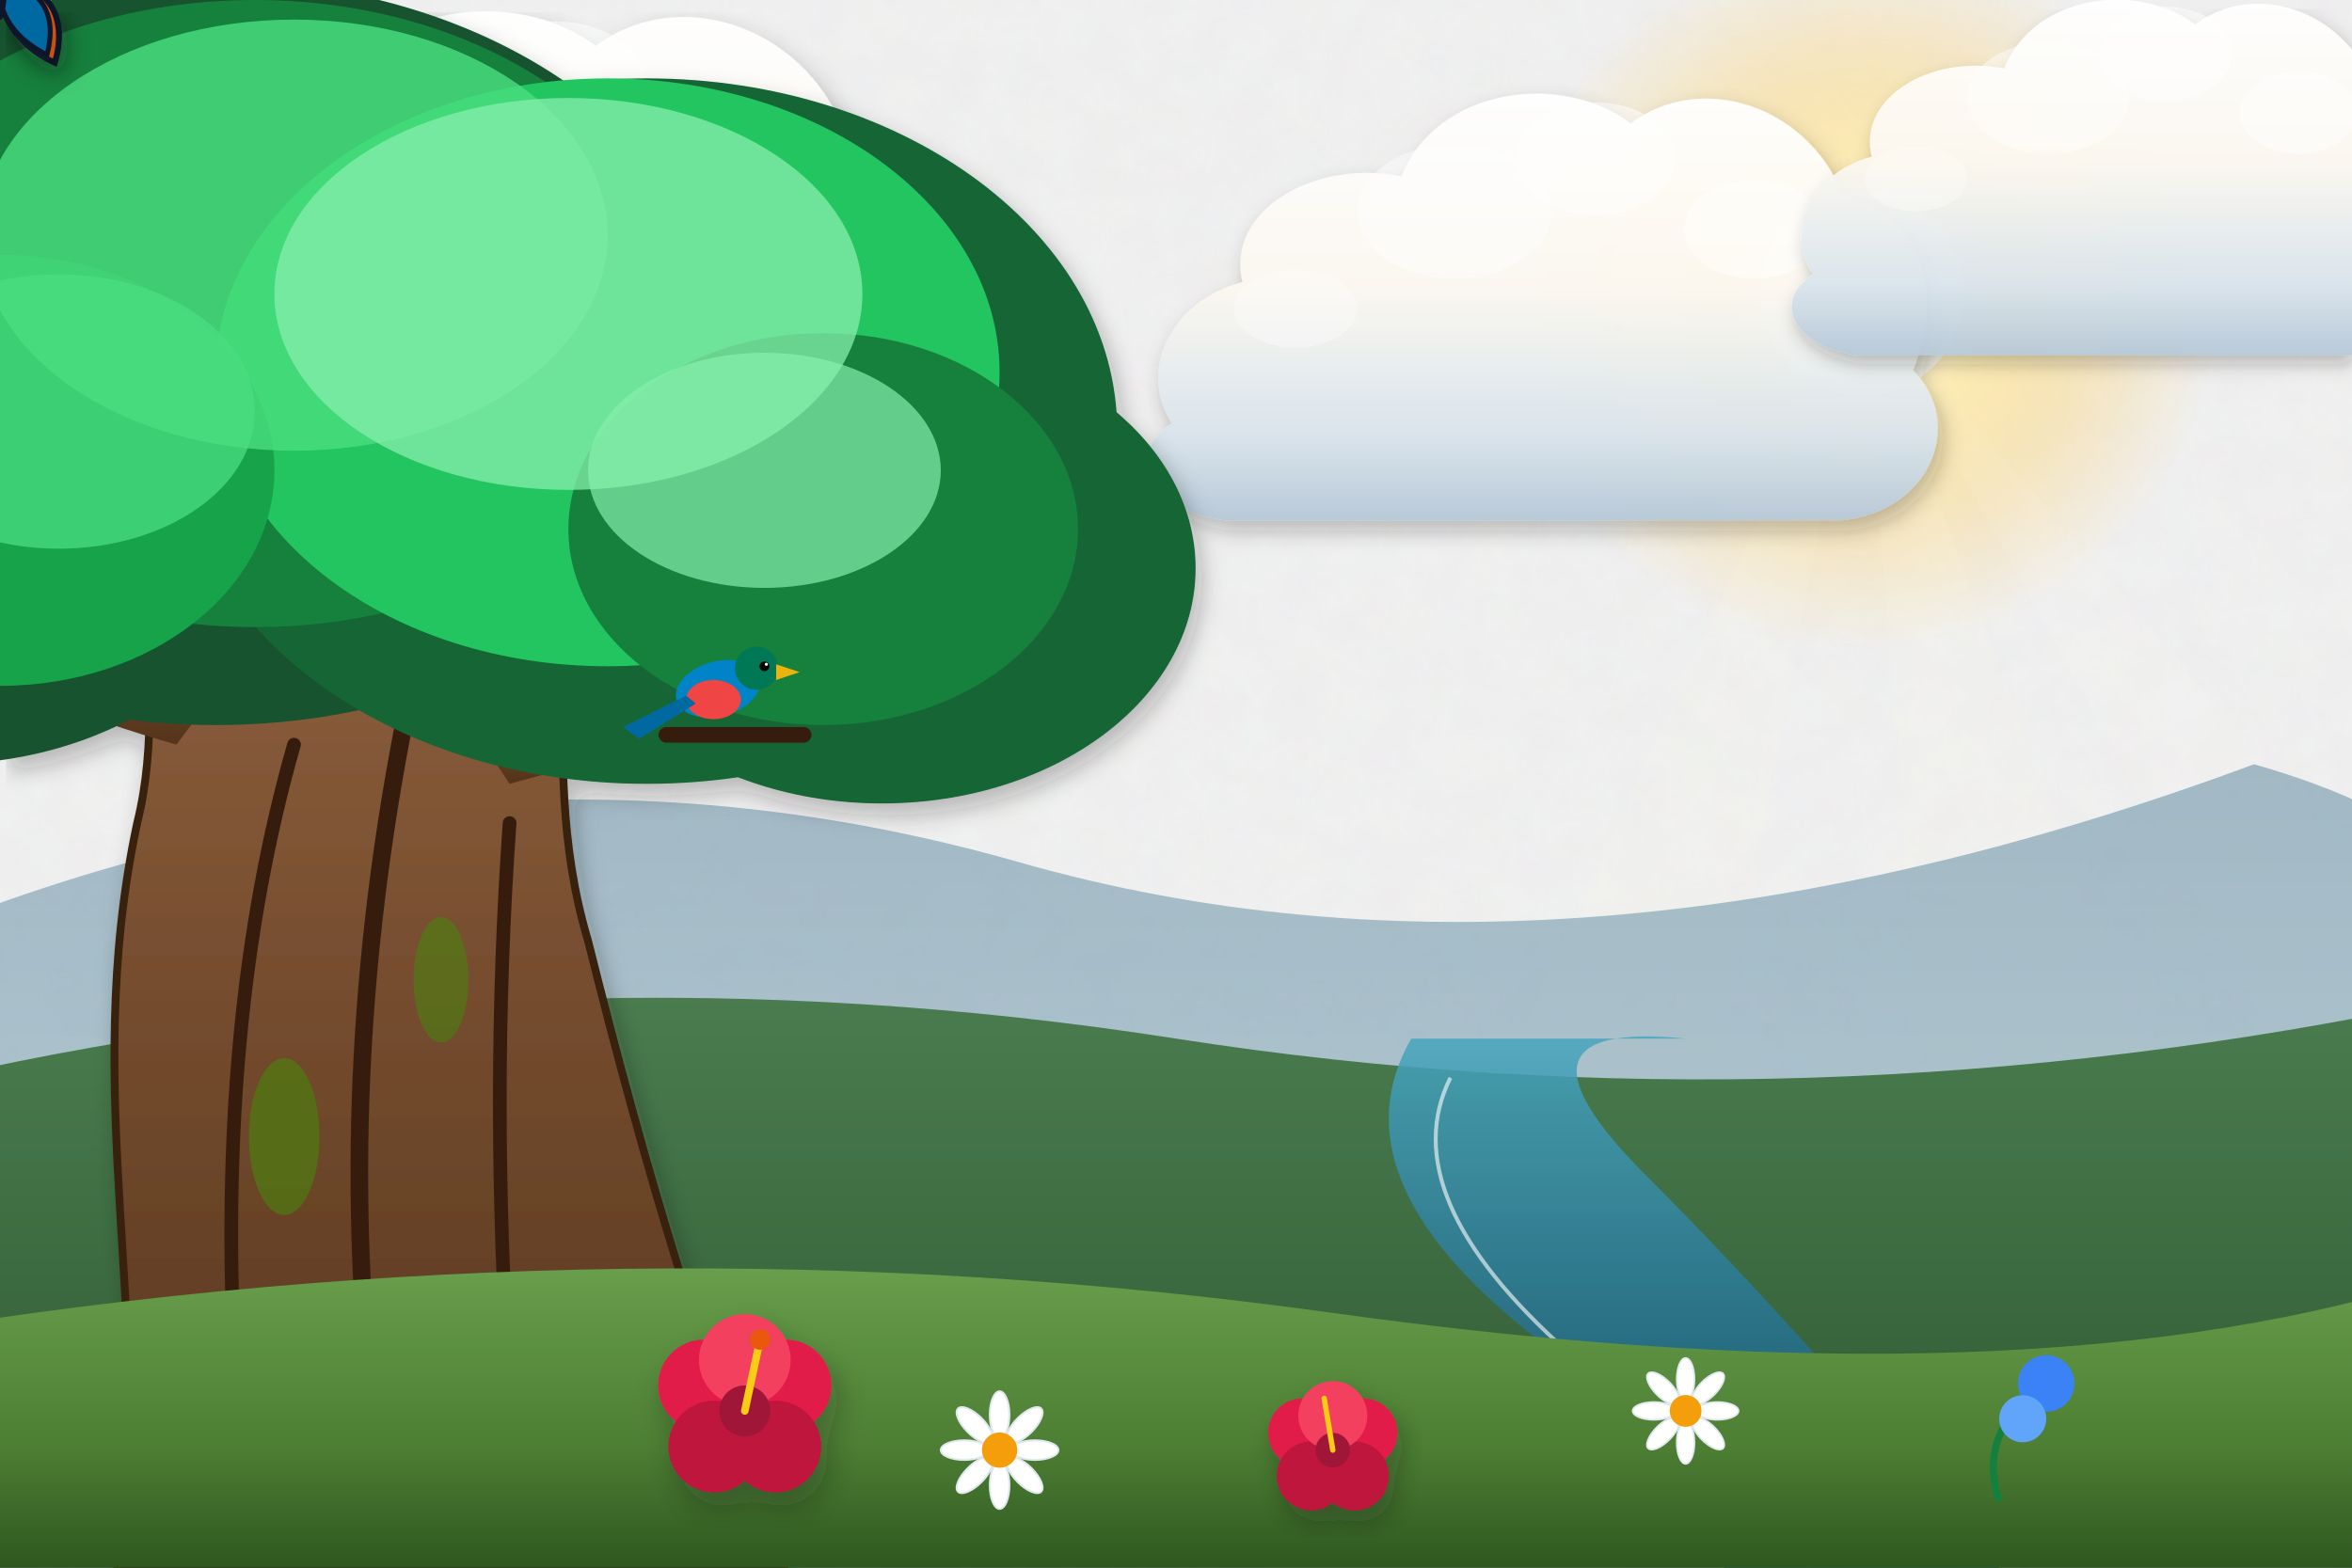
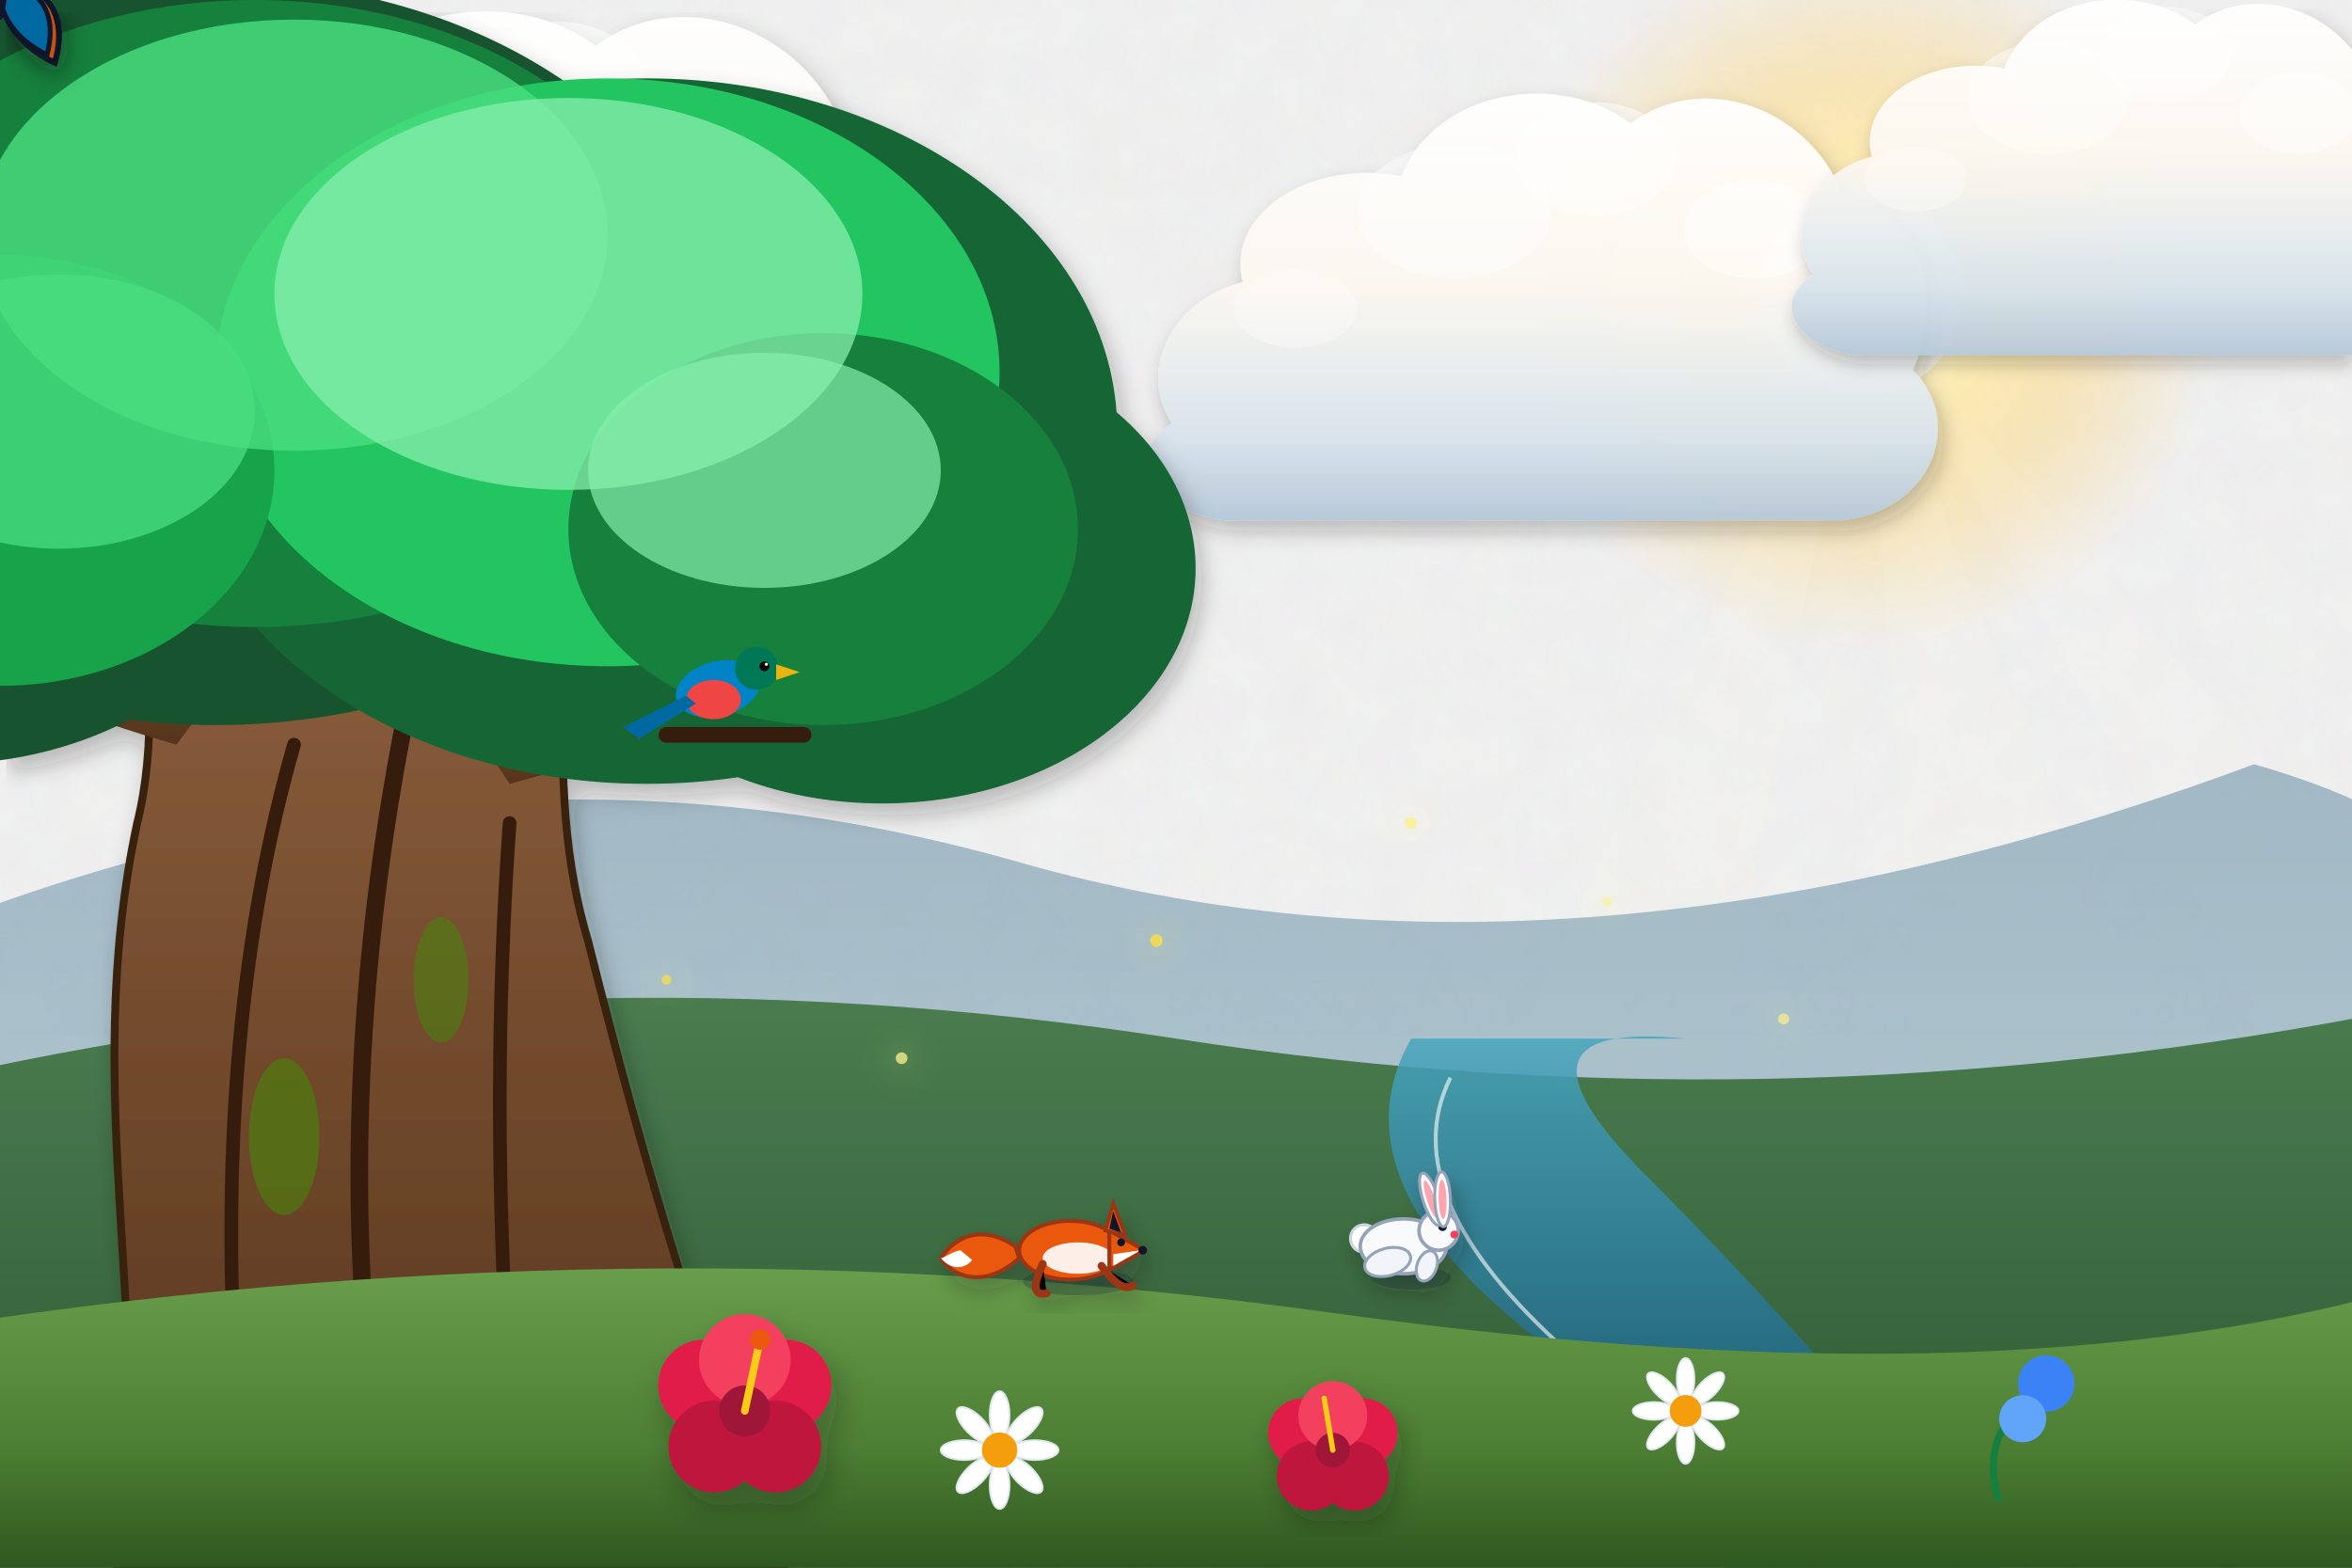
<svg xmlns="http://www.w3.org/2000/svg" viewBox="0 0 1200 800" width="1200" height="800">
  <defs>
    <filter id="ghibliPaper" x="0%" y="0%" width="100%" height="100%">
      <feTurbulence type="fractalNoise" baseFrequency="0.04" numOctaves="3" result="noise" seed="42" />
      <feColorMatrix type="matrix" values="1 0 0 0 0  0 1 0 0 0  0 0 1 0 0  0 0 0 0.035 0" in="noise" result="coloredNoise" />
      <feComposite operator="in" in2="SourceGraphic" />
    </filter>
    <filter id="softGlow" x="-20%" y="-20%" width="140%" height="140%">
      <feGaussianBlur stdDeviation="8" result="blur" />
      <feComposite in="SourceGraphic" in2="blur" operator="over" />
    </filter>
    <filter id="dropShadow" x="-20%" y="-20%" width="140%" height="140%">
      <feDropShadow dx="3" dy="6" stdDeviation="6" flood-color="#141e28" flood-opacity="0.28" />
    </filter>
    <style>
      /* Animações realistas dos elementos vivos da imagem (Lanati / Natureza) */
      .butterfly-monarch-flight {
        animation: monarchFlight 7.4s ease-in-out infinite;
      }
      @keyframes monarchFlight {
        0% { transform: translate(560px, 520px) scale(1.1) rotate(0deg); }
        15% { transform: translate(595px, 465px) scale(1.15) rotate(14deg); }
        30% { transform: translate(640px, 490px) scale(1.08) rotate(-6deg); }
        48% { transform: translate(580px, 420px) scale(1.18) rotate(-16deg); }
        65% { transform: translate(515px, 455px) scale(1.05) rotate(12deg); }
        82% { transform: translate(535px, 505px) scale(1.12) rotate(-5deg); }
        100% { transform: translate(560px, 520px) scale(1.1) rotate(0deg); }
      }

      .butterfly-monarch .wing-left {
        transform-origin: 0px 0px;
        animation: butterflyWingFlapLeft 0.18s ease-in-out infinite alternate;
      }
      .butterfly-monarch .wing-right {
        transform-origin: 0px 0px;
        animation: butterflyWingFlapRight 0.18s ease-in-out infinite alternate;
      }

      .butterfly-morpho-flight {
        animation: morphoFlight 6.2s ease-in-out infinite;
      }
      @keyframes morphoFlight {
        0% { transform: translate(740px, 460px) scale(0.9) rotate(0deg); }
        20% { transform: translate(705px, 405px) scale(0.94) rotate(-14deg); }
        40% { transform: translate(650px, 435px) scale(0.88) rotate(8deg); }
        60% { transform: translate(695px, 495px) scale(0.92) rotate(16deg); }
        80% { transform: translate(765px, 475px) scale(0.9) rotate(-10deg); }
        100% { transform: translate(740px, 460px) scale(0.9) rotate(0deg); }
      }

      .butterfly-morpho .wing-left {
        transform-origin: 0px 0px;
        animation: butterflyWingFlapLeft 0.16s ease-in-out infinite alternate;
      }
      .butterfly-morpho .wing-right {
        transform-origin: 0px 0px;
        animation: butterflyWingFlapRight 0.16s ease-in-out infinite alternate;
      }

      @keyframes butterflyWingFlapLeft {
        0% { transform: scaleX(1) skewY(0deg); }
        100% { transform: scaleX(0.12) skewY(-10deg); }
      }
      @keyframes butterflyWingFlapRight {
        0% { transform: scaleX(1) skewY(0deg); }
        100% { transform: scaleX(0.12) skewY(10deg); }
      }

      /* Pássaro no galho */
      .perched-bird {
        transform-origin: 0px -10px;
        animation: birdBreath 4.2s ease-in-out infinite;
      }
      .perched-bird .bird-head {
        transform-origin: 16px -24px;
        animation: birdHeadBob 3.6s ease-in-out infinite;
      }
      .perched-bird .bird-tail {
        transform-origin: -15px -6px;
        animation: birdTailFlick 2.8s ease-in-out infinite;
      }

      @keyframes birdBreath {
        0%, 100% { transform: scale(1) rotate(0deg); }
        50% { transform: scale(1.03) rotate(-1deg); }
      }
      @keyframes birdHeadBob {
        0%, 100% { transform: rotate(0deg); }
        15% { transform: rotate(-10deg); }
        30% { transform: rotate(6deg); }
        55% { transform: rotate(-12deg); }
        75% { transform: rotate(0deg); }
      }
      @keyframes birdTailFlick {
        0%, 100% { transform: rotate(0deg); }
        18% { transform: rotate(10deg); }
        35% { transform: rotate(-5deg); }
        60% { transform: rotate(12deg); }
        78% { transform: rotate(0deg); }
      }

      /* Flores balançando com a brisa */
      .flower-sway-1 {
        transform-origin: 0px 20px;
        animation: flowerSway1 3.8s ease-in-out infinite alternate;
      }
      .flower-sway-2 {
        transform-origin: 0px 20px;
        animation: flowerSway2 4.6s ease-in-out infinite alternate;
      }
      .flower-sway-daisies {
        transform-origin: 0px 20px;
        animation: flowerSway3 3.2s ease-in-out infinite alternate;
      }

      @keyframes flowerSway1 {
        0% { transform: rotate(-4deg); }
        100% { transform: rotate(4.5deg); }
      }
      @keyframes flowerSway2 {
        0% { transform: rotate(4deg); }
        100% { transform: rotate(-3.5deg); }
      }
      @keyframes flowerSway3 {
        0% { transform: rotate(-3deg); }
        100% { transform: rotate(3deg); }
      }

      /* Copa da árvore balançando suavemente */
      .tree-canopy {
        transform-origin: 0px -550px;
        animation: treeBreeze 6.5s ease-in-out infinite alternate;
      }
      @keyframes treeBreeze {
        0% { transform: rotate(-0.8deg) scaleY(1); }
        50% { transform: rotate(0.6deg) scaleY(1.015); }
        100% { transform: rotate(-0.4deg) scaleY(0.995); }
      }
+ 
+       /* Animais brincando/caçando no prado: Coelho veloz e Raposa em perseguição */
+       .wildlife-chase {
+         animation: chaseCycle 12s cubic-bezier(0.4, 0, 0.2, 1) infinite;
+       }
+       @keyframes chaseCycle {
+         0% { transform: translateX(-160px); opacity: 0; }
+         5% { opacity: 1; }
+         45% { transform: translateX(520px); opacity: 1; }
+         50% { transform: translateX(600px); opacity: 0; }
+         51% { transform: translateX(-160px); opacity: 0; }
+         55% { opacity: 1; }
+         95% { transform: translateX(520px); opacity: 1; }
+         100% { transform: translateX(600px); opacity: 0; }
+       }
+ 
+       .rabbit-living {
+         animation: rabbitHop 0.65s cubic-bezier(0.25, 1, 0.5, 1) infinite;
+         transform-origin: 30px 20px;
+       }
+       @keyframes rabbitHop {
+         0%, 100% { transform: translateY(0) scaleY(0.92) scaleX(1.05); }
+         40% { transform: translateY(-26px) scaleY(1.08) scaleX(0.95) rotate(-6deg); }
+         70% { transform: translateY(-8px) scaleY(1) rotate(4deg); }
+       }
+ 
+       .rabbit-ears {
+         transform-origin: 10px 0px;
+         animation: rabbitEarsBob 0.65s ease-in-out infinite alternate;
+       }
+       @keyframes rabbitEarsBob {
+         0% { transform: rotate(-8deg); }
+         100% { transform: rotate(12deg); }
+       }
+ 
+       .fox-living {
+         animation: foxBound 0.65s cubic-bezier(0.25, 1, 0.5, 1) infinite;
+         animation-delay: 0.12s;
+         transform-origin: 40px 25px;
+       }
+       @keyframes foxBound {
+         0%, 100% { transform: translateY(0) scaleY(0.9) scaleX(1.06); }
+         42% { transform: translateY(-24px) scaleY(1.06) scaleX(0.96) rotate(-8deg); }
+         72% { transform: translateY(-6px) scaleY(1) rotate(5deg); }
+       }
+ 
+       .fox-tail {
+         transform-origin: -10px 5px;
+         animation: foxTailWave 0.65s ease-in-out infinite alternate;
+       }
+       @keyframes foxTailWave {
+         0% { transform: rotate(-20deg); }
+         100% { transform: rotate(16deg); }
+       }
+ 
+       /* Peixe saltando no rio cristalino */
+       .river-fish-leap {
+         animation: fishLeap 6.8s cubic-bezier(0.4, 0, 0.2, 1) infinite;
+         transform-origin: 0px 0px;
+       }
+       @keyframes fishLeap {
+         0%, 75% { transform: translate(755px, 630px) scale(0) rotate(-40deg); opacity: 0; }
+         78% { transform: translate(755px, 620px) scale(0.8) rotate(-35deg); opacity: 1; }
+         84% { transform: translate(770px, 575px) scale(1) rotate(0deg); opacity: 1; }
+         90% { transform: translate(788px, 625px) scale(0.85) rotate(45deg); opacity: 1; }
+         93%, 100% { transform: translate(792px, 640px) scale(0) rotate(50deg); opacity: 0; }
+       }
+ 
+       /* Esporos / Pólen cintilante e vaga-lumes */
+       .pollen-particle-1 {
+         animation: pollenFloat1 5.4s ease-in-out infinite alternate;
+       }
+       .pollen-particle-2 {
+         animation: pollenFloat2 6.8s ease-in-out infinite alternate;
+       }
+       .pollen-particle-3 {
+         animation: pollenFloat3 4.8s ease-in-out infinite alternate;
+       }
+       @keyframes pollenFloat1 {
+         0% { transform: translate(0, 0); opacity: 0.35; }
+         50% { transform: translate(25px, -35px); opacity: 0.85; }
+         100% { transform: translate(-15px, -65px); opacity: 0.2; }
+       }
+       @keyframes pollenFloat2 {
+         0% { transform: translate(0, 0); opacity: 0.2; }
+         50% { transform: translate(-30px, -45px); opacity: 0.8; }
+         100% { transform: translate(20px, -75px); opacity: 0.3; }
+       }
+       @keyframes pollenFloat3 {
+         0% { transform: translate(0, 0); opacity: 0.4; }
+         100% { transform: translate(35px, -50px); opacity: 0.9; }
+       }
    </style>
    <linearGradient id="skyDay" x1="0" y1="0" x2="0" y2="1">
      <stop offset="0%" stop-color="#236ca7" />
      <stop offset="35%" stop-color="#5fa3d6" />
      <stop offset="70%" stop-color="#b8e1f2" />
      <stop offset="100%" stop-color="#fdf3dc" />
    </linearGradient>
    <linearGradient id="skySunset" x1="0" y1="0" x2="0" y2="1">
      <stop offset="0%" stop-color="#31396b" />
      <stop offset="35%" stop-color="#73507b" />
      <stop offset="65%" stop-color="#cb6b5c" />
      <stop offset="85%" stop-color="#f29e5a" />
      <stop offset="100%" stop-color="#fedaa2" />
    </linearGradient>
    <linearGradient id="skyDusk" x1="0" y1="0" x2="0" y2="1">
      <stop offset="0%" stop-color="#121832" />
      <stop offset="40%" stop-color="#262f56" />
      <stop offset="70%" stop-color="#4e3d64" />
      <stop offset="90%" stop-color="#915264" />
      <stop offset="100%" stop-color="#d6846c" />
    </linearGradient>
    <linearGradient id="cloudBodyDay" x1="0" y1="0" x2="0" y2="1">
      <stop offset="0%" stop-color="#ffffff" />
      <stop offset="45%" stop-color="#fcf8f0" />
      <stop offset="80%" stop-color="#d9e4ec" />
      <stop offset="100%" stop-color="#b6c8d7" />
    </linearGradient>
    <linearGradient id="cloudBodySunset" x1="0" y1="0" x2="0" y2="1">
      <stop offset="0%" stop-color="#fff5e6" />
      <stop offset="40%" stop-color="#fbd0a5" />
      <stop offset="75%" stop-color="#cf8ca0" />
      <stop offset="100%" stop-color="#7e607c" />
    </linearGradient>
    <radialGradient id="sunGlowDay" cx="50%" cy="50%" r="50%">
      <stop offset="0%" stop-color="#fffced" stop-opacity="1" />
      <stop offset="35%" stop-color="#ffebaa" stop-opacity="0.85" />
      <stop offset="70%" stop-color="#ffd573" stop-opacity="0.35" />
      <stop offset="100%" stop-color="#ffd573" stop-opacity="0" />
    </radialGradient>
    <radialGradient id="sunGlowSunset" cx="50%" cy="50%" r="50%">
      <stop offset="0%" stop-color="#fff8db" stop-opacity="1" />
      <stop offset="30%" stop-color="#ffb753" stop-opacity="0.9" />
      <stop offset="65%" stop-color="#f46e45" stop-opacity="0.4" />
      <stop offset="100%" stop-color="#e04a43" stop-opacity="0" />
    </radialGradient>
    <linearGradient id="hillDistant" x1="0" y1="0" x2="0" y2="1">
      <stop offset="0%" stop-color="#6e94a8" />
      <stop offset="100%" stop-color="#93b9c7" />
    </linearGradient>
    <linearGradient id="hillMid" x1="0" y1="0" x2="0" y2="1">
      <stop offset="0%" stop-color="#4a7c4f" />
      <stop offset="50%" stop-color="#3c6a40" />
      <stop offset="100%" stop-color="#2d5231" />
    </linearGradient>
    <linearGradient id="hillNear" x1="0" y1="0" x2="0" y2="1">
      <stop offset="0%" stop-color="#699e4c" />
      <stop offset="60%" stop-color="#4c7e33" />
      <stop offset="100%" stop-color="#2f5720" />
    </linearGradient>
    <linearGradient id="woodTone" x1="0" y1="0" x2="0" y2="1">
      <stop offset="0%" stop-color="#9c6d48" />
      <stop offset="50%" stop-color="#784f30" />
      <stop offset="100%" stop-color="#55341c" />
    </linearGradient>
    <linearGradient id="brassTone" x1="0" y1="0" x2="1" y2="1">
      <stop offset="0%" stop-color="#ffe699" />
      <stop offset="35%" stop-color="#d9a536" />
      <stop offset="70%" stop-color="#996c14" />
      <stop offset="100%" stop-color="#5e4007" />
    </linearGradient>
    <linearGradient id="stoneTone" x1="0" y1="0" x2="0" y2="1">
      <stop offset="0%" stop-color="#c5beb3" />
      <stop offset="60%" stop-color="#999184" />
      <stop offset="100%" stop-color="#6c6458" />
    </linearGradient>
    <linearGradient id="waterTone" x1="0" y1="0" x2="0" y2="1">
      <stop offset="0%" stop-color="#47a5be" />
      <stop offset="50%" stop-color="#2a7796" />
      <stop offset="100%" stop-color="#144d6a" />
    </linearGradient>
  </defs>
  <rect width="1200" height="800" fill="url(#skyDay)" filter="url(#ghibliPaper)" />
  <g>
    <circle cx="950" cy="150" r="182" fill="url(#sunGlowDay)" />
    <circle cx="950" cy="150" r="52" fill="#fffded" />
    <polygon points="950,150 650,800 830,800" fill="#fffbe6" opacity="0.08" />
    <polygon points="950,150 1000,800 1190,800" fill="#fffbe6" opacity="0.08" />
    <polygon points="950,150 1310,800 1510,800" fill="#fffbe6" opacity="0.06" />
  </g>
  <g transform="translate(220, 160) scale(1.05)" opacity="0.95">
    <path d="M-180,40        C-200,10 -180,-30 -140,-40        C-150,-80 -100,-110 -50,-100        C-30,-150 40,-160 80,-130        C120,-160 180,-140 200,-90        C240,-80 260,-40 240,10        C270,40 250,90 200,95        L-150,95        C-190,90 -210,60 -180,40 Z" fill="url(#cloudBodyDay)" filter="url(#dropShadow)" />
    <ellipse cx="60" cy="-110" rx="45" ry="32" fill="#ffffff" opacity="0.55" />
    <ellipse cx="-20" cy="-80" rx="55" ry="38" fill="#ffffff" opacity="0.45" />
    <ellipse cx="150" cy="-70" rx="40" ry="28" fill="#ffffff" opacity="0.5" />
    <ellipse cx="-110" cy="-25" rx="35" ry="22" fill="#ffffff" opacity="0.35" />
  </g>
  <g transform="translate(760, 180) scale(0.9)" opacity="0.95">
    <path d="M-180,40        C-200,10 -180,-30 -140,-40        C-150,-80 -100,-110 -50,-100        C-30,-150 40,-160 80,-130        C120,-160 180,-140 200,-90        C240,-80 260,-40 240,10        C270,40 250,90 200,95        L-150,95        C-190,90 -210,60 -180,40 Z" fill="url(#cloudBodyDay)" filter="url(#dropShadow)" />
    <ellipse cx="60" cy="-110" rx="45" ry="32" fill="#ffffff" opacity="0.55" />
    <ellipse cx="-20" cy="-80" rx="55" ry="38" fill="#ffffff" opacity="0.45" />
    <ellipse cx="150" cy="-70" rx="40" ry="28" fill="#ffffff" opacity="0.5" />
    <ellipse cx="-110" cy="-25" rx="35" ry="22" fill="#ffffff" opacity="0.35" />
  </g>
  <g transform="translate(1060, 110) scale(0.75)" opacity="0.95">
    <path d="M-180,40        C-200,10 -180,-30 -140,-40        C-150,-80 -100,-110 -50,-100        C-30,-150 40,-160 80,-130        C120,-160 180,-140 200,-90        C240,-80 260,-40 240,10        C270,40 250,90 200,95        L-150,95        C-190,90 -210,60 -180,40 Z" fill="url(#cloudBodyDay)" filter="url(#dropShadow)" />
    <ellipse cx="60" cy="-110" rx="45" ry="32" fill="#ffffff" opacity="0.55" />
    <ellipse cx="-20" cy="-80" rx="55" ry="38" fill="#ffffff" opacity="0.45" />
    <ellipse cx="150" cy="-70" rx="40" ry="28" fill="#ffffff" opacity="0.5" />
    <ellipse cx="-110" cy="-25" rx="35" ry="22" fill="#ffffff" opacity="0.35" />
  </g>
  <path d="M-50,480 Q240,360 520,440 T1150,390 Q1220,410 1250,440 L1250,800 L-50,800 Z" fill="url(#hillDistant)" opacity="0.6" />
  <path d="M-30,550 Q280,480 600,530 T1250,510 L1250,800 L-30,800 Z" fill="url(#hillMid)" />
  <path d="M720,530 Q680,600 780,680 T880,800 L1020,800 Q920,680 840,600 T860,530 Z" fill="url(#waterTone)" opacity="0.85" />
  <path d="M740,550 Q710,610 800,690" stroke="#ffffff" stroke-width="2" fill="none" opacity="0.6" />
+   <g class="river-fish-leap" filter="url(#dropShadow)">
+     <g transform="scale(0.85)">
+       <path d="M-22,0 C-14,-10 14,-10 24,0 C14,10 -14,10 -22,0 Z" fill="#38bdf8" stroke="#0284c7" stroke-width="2" />
+       <ellipse cx="-4" cy="-2" rx="10" ry="5" fill="#bae6fd" opacity="0.6" />
+       <polygon points="-22,0 -34,-10 -30,0 -34,10" fill="#0284c7" />
+       <polygon points="-4,-7 4,-14 6,-7" fill="#0284c7" />
+       <circle cx="16" cy="-2" r="2.5" fill="#ffffff" />
+       <circle cx="17" cy="-2" r="1.2" fill="#0f172a" />
+       <circle cx="-16" cy="14" r="2" fill="#e0f2fe" opacity="0.8" />
+       <circle cx="2" cy="18" r="2.5" fill="#e0f2fe" opacity="0.8" />
+       <circle cx="18" cy="12" r="1.8" fill="#e0f2fe" opacity="0.8" />
+     </g>
+   </g>
  <g transform="translate(190, 800)" filter="url(#dropShadow)">
    <path d="M-130,0        C-110,-120 -150,-240 -120,-380        C-100,-460 -140,-540 -70,-620        C-40,-650 30,-640 60,-590        C120,-500 80,-420 110,-320        C140,-200 170,-100 210,0 Z" fill="url(#woodTone)" stroke="#382110" stroke-width="4" />
    <path d="M-70,-100 Q-80,-280 -40,-420" stroke="#361e0f" stroke-width="7" fill="none" stroke-linecap="round" />
    <path d="M0,-80 Q-20,-260 20,-450" stroke="#361e0f" stroke-width="9" fill="none" stroke-linecap="round" />
    <path d="M70,-90 Q60,-240 70,-380" stroke="#361e0f" stroke-width="7" fill="none" stroke-linecap="round" />
    <ellipse cx="-45" cy="-220" rx="18" ry="40" fill="#4d7c0f" opacity="0.7" />
    <ellipse cx="35" cy="-300" rx="14" ry="32" fill="#4d7c0f" opacity="0.65" />
    <path d="M-100,-420 Q-240,-460 -320,-540 Q-200,-510 -70,-460" fill="url(#woodTone)" />
    <path d="M70,-400 Q220,-440 330,-500 Q200,-470 50,-430" fill="url(#woodTone)" />
    <g class="tree-canopy">
      <ellipse cx="-80" cy="-620" rx="260" ry="190" fill="#14532d" />
      <ellipse cx="140" cy="-580" rx="240" ry="180" fill="#166534" />
      <ellipse cx="-220" cy="-540" rx="170" ry="130" fill="#14532d" />
      <ellipse cx="260" cy="-510" rx="160" ry="120" fill="#166534" />
      <ellipse cx="-60" cy="-640" rx="220" ry="160" fill="#15803d" />
      <ellipse cx="120" cy="-610" rx="200" ry="150" fill="#22c55e" />
      <ellipse cx="-190" cy="-560" rx="140" ry="110" fill="#16a34a" />
      <ellipse cx="230" cy="-530" rx="130" ry="100" fill="#15803d" />
      <ellipse cx="-40" cy="-680" rx="160" ry="110" fill="#4ade80" opacity="0.8" />
      <ellipse cx="100" cy="-650" rx="150" ry="100" fill="#86efac" opacity="0.75" />
      <ellipse cx="-160" cy="-590" rx="100" ry="70" fill="#4ade80" opacity="0.75" />
      <ellipse cx="200" cy="-560" rx="90" ry="60" fill="#86efac" opacity="0.7" />
    </g>
    <g transform="translate(180, -435)">
      <line x1="-30" y1="10" x2="40" y2="10" stroke="#361e0f" stroke-width="8" stroke-linecap="round" />
      <g class="perched-bird">
        <ellipse cx="0" cy="-14" rx="22" ry="14" fill="#0284c7" transform="rotate(-15)" />
        <ellipse cx="-6" cy="-8" rx="14" ry="10" fill="#ef4444" />
        <g class="bird-head">
          <circle cx="16" cy="-24" r="11" fill="#047857" />
          <polygon points="26,-26 38,-22 26,-18" fill="#eab308" />
          <circle cx="20" cy="-25" r="2.5" fill="#000000" />
          <circle cx="21" cy="-26" r="0.8" fill="#ffffff" />
        </g>
        <g class="bird-tail">
          <polygon points="-20,-10 -52,6 -44,12 -15,-6" fill="#0369a1" />
        </g>
      </g>
    </g>
  </g>
  <path d="M-50,680 Q320,620 680,670 T1250,650 L1250,800 L-50,800 Z" fill="url(#hillNear)" />
+   <g transform="translate(540, 640)">
+     <g class="wildlife-chase">
+       <g transform="translate(180, 0)">
+         <g class="rabbit-living" filter="url(#dropShadow)">
+           <ellipse cx="0" cy="12" rx="20" ry="6" fill="#0f172a" opacity="0.25" />
+           <circle cx="-24" cy="-8" r="7" fill="#ffffff" stroke="#cbd5e1" stroke-width="1.5" />
+           <ellipse cx="-4" cy="-4" rx="22" ry="14" fill="#f8fafc" stroke="#94a3b8" stroke-width="1.8" />
+           <ellipse cx="-12" cy="4" rx="12" ry="7" fill="#f1f5f9" stroke="#94a3b8" stroke-width="1.5" transform="rotate(-15 -12 4)" />
+           <ellipse cx="8" cy="6" rx="5" ry="8" fill="#f1f5f9" stroke="#94a3b8" stroke-width="1.5" transform="rotate(20 8 6)" />
+           <circle cx="14" cy="-12" r="10" fill="#f8fafc" stroke="#94a3b8" stroke-width="1.8" />
+           <circle cx="22" cy="-10" r="2" fill="#f43f5e" />
+           <circle cx="16" cy="-14" r="2.2" fill="#0f172a" />
+           <g class="rabbit-ears">
+             <ellipse cx="10" cy="-28" rx="4" ry="14" fill="#f8fafc" stroke="#94a3b8" stroke-width="1.5" transform="rotate(-18 10 -28)" />
+             <ellipse cx="10" cy="-28" rx="2" ry="10" fill="#fda4af" transform="rotate(-18 10 -28)" />
+             <ellipse cx="16" cy="-28" rx="4" ry="14" fill="#f8fafc" stroke="#94a3b8" stroke-width="1.5" transform="rotate(-2 16 -28)" />
+             <ellipse cx="16" cy="-28" rx="2" ry="10" fill="#fda4af" transform="rotate(-2 16 -28)" />
+           </g>
+         </g>
+       </g>
+       <g transform="translate(0, 0)">
+         <g class="fox-living" filter="url(#dropShadow)">
+           <ellipse cx="10" cy="14" rx="28" ry="7" fill="#0f172a" opacity="0.25" />
+           <g class="fox-tail">
+             <path d="M-22,-4 C-38,-15 -52,-10 -60,2 C-52,14 -35,16 -20,2 Z" fill="#ea580c" stroke="#9a3412" stroke-width="2" />
+             <path d="M-50,-2 C-55,-1 -58,2 -60,2 C-55,8 -48,8 -44,3 Z" fill="#ffffff" />
+           </g>
+           <ellipse cx="6" cy="-2" rx="26" ry="15" fill="#ea580c" stroke="#9a3412" stroke-width="2" />
+           <ellipse cx="10" cy="2" rx="18" ry="8" fill="#ffffff" opacity="0.9" />
+           <path d="M-8,5 Q-16,22 -6,20" stroke="#9a3412" stroke-width="4" stroke-linecap="round" />
+           <path d="M22,6 Q32,20 38,16" stroke="#9a3412" stroke-width="4" stroke-linecap="round" />
+           <polygon points="26,-12 44,-2 26,8" fill="#ea580c" stroke="#9a3412" stroke-width="2" />
+           <polygon points="28,0 42,-2 28,6" fill="#ffffff" />
+           <circle cx="43" cy="-2" r="2.2" fill="#0f172a" />
+           <circle cx="32" cy="-6" r="2" fill="#0f172a" />
+           <polygon points="24,-12 28,-26 34,-10" fill="#ea580c" stroke="#9a3412" stroke-width="1.8" />
+           <polygon points="26,-13 28,-22 32,-11" fill="#0f172a" />
+         </g>
+       </g>
+     </g>
+   </g>
+   <g filter="url(#softGlow)">
+     <g class="pollen-particle-1">
+       <circle cx="460" cy="540" r="3" fill="#fef08a" opacity="0.75" />
+       <circle cx="820" cy="460" r="2.5" fill="#fef08a" opacity="0.6" />
+     </g>
+     <g class="pollen-particle-2">
+       <circle cx="590" cy="480" r="3.2" fill="#fde047" opacity="0.8" />
+       <circle cx="910" cy="520" r="2.8" fill="#fef08a" opacity="0.7" />
+     </g>
+     <g class="pollen-particle-3">
+       <circle cx="340" cy="500" r="2.5" fill="#fde047" opacity="0.7" />
+       <circle cx="720" cy="420" r="3" fill="#fef08a" opacity="0.8" />
+     </g>
+   </g>
  <g class="butterfly-monarch-flight" filter="url(#dropShadow)">
    <g class="butterfly-monarch">
      <g class="wing-left">
        <path d="M0,0 Q-42,-38 -36,-72 Q-10,-68 0,-24" fill="#f97316" stroke="#0f172a" stroke-width="3" />
        <path d="M0,-12 Q-38,-4 -28,32 Q-6,22 0,0" fill="#ea580c" stroke="#0f172a" stroke-width="3" />
        <circle cx="-30" cy="-60" r="2.5" fill="#ffffff" />
        <circle cx="-24" cy="-48" r="2" fill="#ffffff" />
      </g>
      <g class="wing-right">
        <path d="M0,0 Q42,-38 36,-72 Q10,-68 0,-24" fill="#f97316" stroke="#0f172a" stroke-width="3" />
        <path d="M0,-12 Q38,-4 28,32 Q6,22 0,0" fill="#ea580c" stroke="#0f172a" stroke-width="3" />
        <circle cx="30" cy="-60" r="2.5" fill="#ffffff" />
        <circle cx="24" cy="-48" r="2" fill="#ffffff" />
      </g>
      <g class="butterfly-body">
        <ellipse cx="0" cy="-8" rx="4" ry="18" fill="#0f172a" />
        <path d="M-2,-24 Q-8,-40 -14,-46 M2,-24 Q8,-40 14,-46" stroke="#0f172a" stroke-width="1.5" fill="none" />
      </g>
    </g>
  </g>
  <g class="butterfly-morpho-flight" filter="url(#dropShadow)">
    <g class="butterfly-morpho">
      <g class="wing-left">
        <path d="M0,0 Q-38,-34 -32,-64 Q-8,-60 0,-20" fill="#0284c7" stroke="#0f172a" stroke-width="2.5" />
        <path d="M0,-10 Q-32,-4 -24,28 Q-4,18 0,0" fill="#0369a1" stroke="#0f172a" stroke-width="2.5" />
        <ellipse cx="-16" cy="-42" rx="10" ry="16" fill="#38bdf8" opacity="0.8" />
      </g>
      <g class="wing-right">
        <path d="M0,0 Q38,-34 32,-64 Q8,-60 0,-20" fill="#0284c7" stroke="#0f172a" stroke-width="2.5" />
        <path d="M0,-10 Q32,-4 24,28 Q4,18 0,0" fill="#0369a1" stroke="#0f172a" stroke-width="2.5" />
        <ellipse cx="16" cy="-42" rx="10" ry="16" fill="#38bdf8" opacity="0.8" />
      </g>
      <g class="butterfly-body">
        <ellipse cx="0" cy="-6" rx="3.5" ry="16" fill="#0f172a" />
      </g>
    </g>
  </g>
  <g transform="translate(0, 680)">
    <g transform="translate(380, 40) scale(1.3)" filter="url(#dropShadow)">
      <g class="flower-sway-1">
        <circle cx="-16" cy="-10" r="18" fill="#e11d48" />
        <circle cx="16" cy="-10" r="18" fill="#e11d48" />
        <circle cx="-12" cy="14" r="18" fill="#be123c" />
        <circle cx="12" cy="14" r="18" fill="#be123c" />
        <circle cx="0" cy="-20" r="18" fill="#f43f5e" />
        <circle cx="0" cy="0" r="10" fill="#9f1239" />
        <line x1="0" y1="0" x2="6" y2="-28" stroke="#facc15" stroke-width="3" stroke-linecap="round" />
        <circle cx="6" cy="-28" r="4" fill="#ea580c" />
      </g>
    </g>
    <g transform="translate(680, 60) scale(1.1)" filter="url(#dropShadow)">
      <g class="flower-sway-2">
        <circle cx="-14" cy="-8" r="16" fill="#e11d48" />
        <circle cx="14" cy="-8" r="16" fill="#e11d48" />
        <circle cx="-10" cy="12" r="16" fill="#be123c" />
        <circle cx="10" cy="12" r="16" fill="#be123c" />
        <circle cx="0" cy="-16" r="16" fill="#f43f5e" />
        <circle cx="0" cy="0" r="8" fill="#9f1239" />
        <line x1="0" y1="0" x2="-4" y2="-24" stroke="#facc15" stroke-width="2.5" stroke-linecap="round" />
      </g>
    </g>
    <g transform="translate(510, 60)">
      <g class="flower-sway-daisies">
        <circle cx="0" cy="0" r="10" fill="#eab308" />
        <ellipse cx="0" cy="-18" rx="5" ry="12" fill="#ffffff" stroke="#e2e8f0" stroke-width="1" transform="rotate(0 0 0)" />
        <ellipse cx="0" cy="-18" rx="5" ry="12" fill="#ffffff" stroke="#e2e8f0" stroke-width="1" transform="rotate(45 0 0)" />
        <ellipse cx="0" cy="-18" rx="5" ry="12" fill="#ffffff" stroke="#e2e8f0" stroke-width="1" transform="rotate(90 0 0)" />
        <ellipse cx="0" cy="-18" rx="5" ry="12" fill="#ffffff" stroke="#e2e8f0" stroke-width="1" transform="rotate(135 0 0)" />
        <ellipse cx="0" cy="-18" rx="5" ry="12" fill="#ffffff" stroke="#e2e8f0" stroke-width="1" transform="rotate(180 0 0)" />
        <ellipse cx="0" cy="-18" rx="5" ry="12" fill="#ffffff" stroke="#e2e8f0" stroke-width="1" transform="rotate(225 0 0)" />
        <ellipse cx="0" cy="-18" rx="5" ry="12" fill="#ffffff" stroke="#e2e8f0" stroke-width="1" transform="rotate(270 0 0)" />
        <ellipse cx="0" cy="-18" rx="5" ry="12" fill="#ffffff" stroke="#e2e8f0" stroke-width="1" transform="rotate(315 0 0)" />
        <circle cx="0" cy="0" r="9" fill="#f59e0b" />
      </g>
    </g>
    <g transform="translate(860, 40) scale(0.9)">
      <circle cx="0" cy="0" r="10" fill="#eab308" />
      <ellipse cx="0" cy="-18" rx="5" ry="12" fill="#ffffff" stroke="#e2e8f0" stroke-width="1" transform="rotate(0 0 0)" />
      <ellipse cx="0" cy="-18" rx="5" ry="12" fill="#ffffff" stroke="#e2e8f0" stroke-width="1" transform="rotate(45 0 0)" />
      <ellipse cx="0" cy="-18" rx="5" ry="12" fill="#ffffff" stroke="#e2e8f0" stroke-width="1" transform="rotate(90 0 0)" />
      <ellipse cx="0" cy="-18" rx="5" ry="12" fill="#ffffff" stroke="#e2e8f0" stroke-width="1" transform="rotate(135 0 0)" />
      <ellipse cx="0" cy="-18" rx="5" ry="12" fill="#ffffff" stroke="#e2e8f0" stroke-width="1" transform="rotate(180 0 0)" />
      <ellipse cx="0" cy="-18" rx="5" ry="12" fill="#ffffff" stroke="#e2e8f0" stroke-width="1" transform="rotate(225 0 0)" />
      <ellipse cx="0" cy="-18" rx="5" ry="12" fill="#ffffff" stroke="#e2e8f0" stroke-width="1" transform="rotate(270 0 0)" />
      <ellipse cx="0" cy="-18" rx="5" ry="12" fill="#ffffff" stroke="#e2e8f0" stroke-width="1" transform="rotate(315 0 0)" />
      <circle cx="0" cy="0" r="9" fill="#f59e0b" />
    </g>
    <g transform="translate(1020, 50) scale(1.2)">
      <path d="M0,30 Q-10,0 20,-20" stroke="#15803d" stroke-width="3" fill="none" />
      <circle cx="20" cy="-20" r="12" fill="#3b82f6" />
      <circle cx="10" cy="-5" r="10" fill="#60a5fa" />
    </g>
  </g>
</svg>
